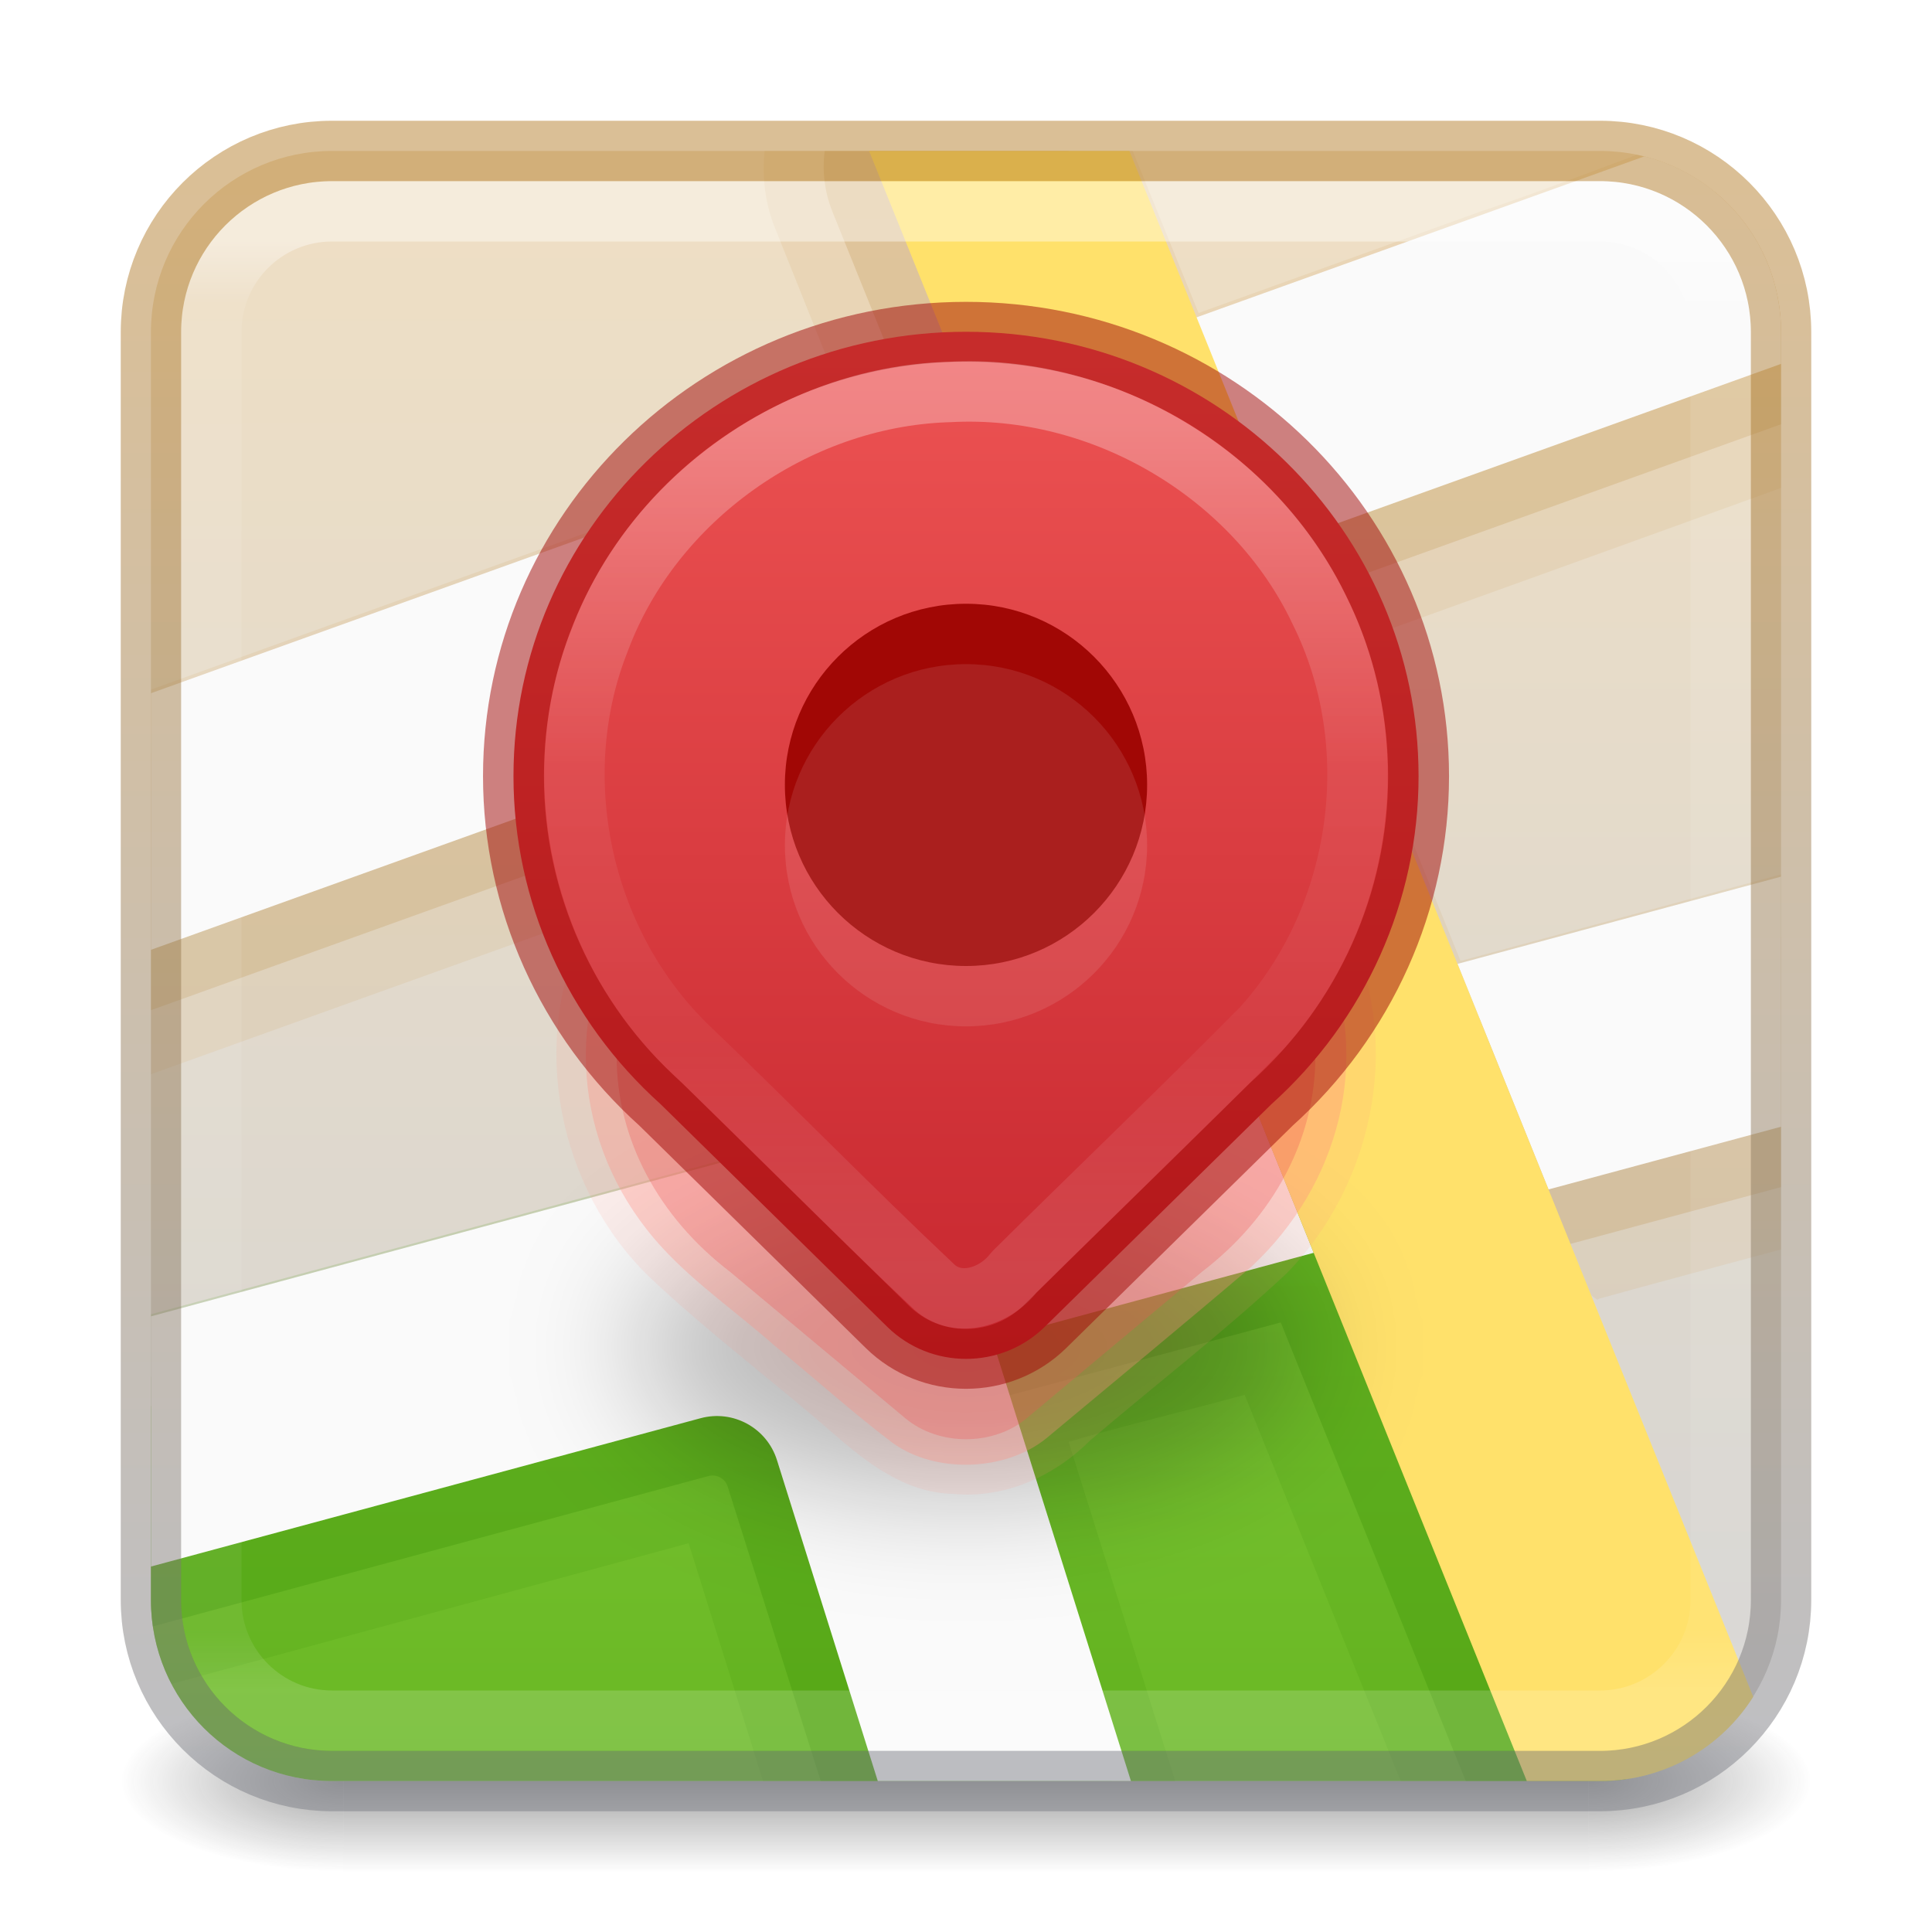
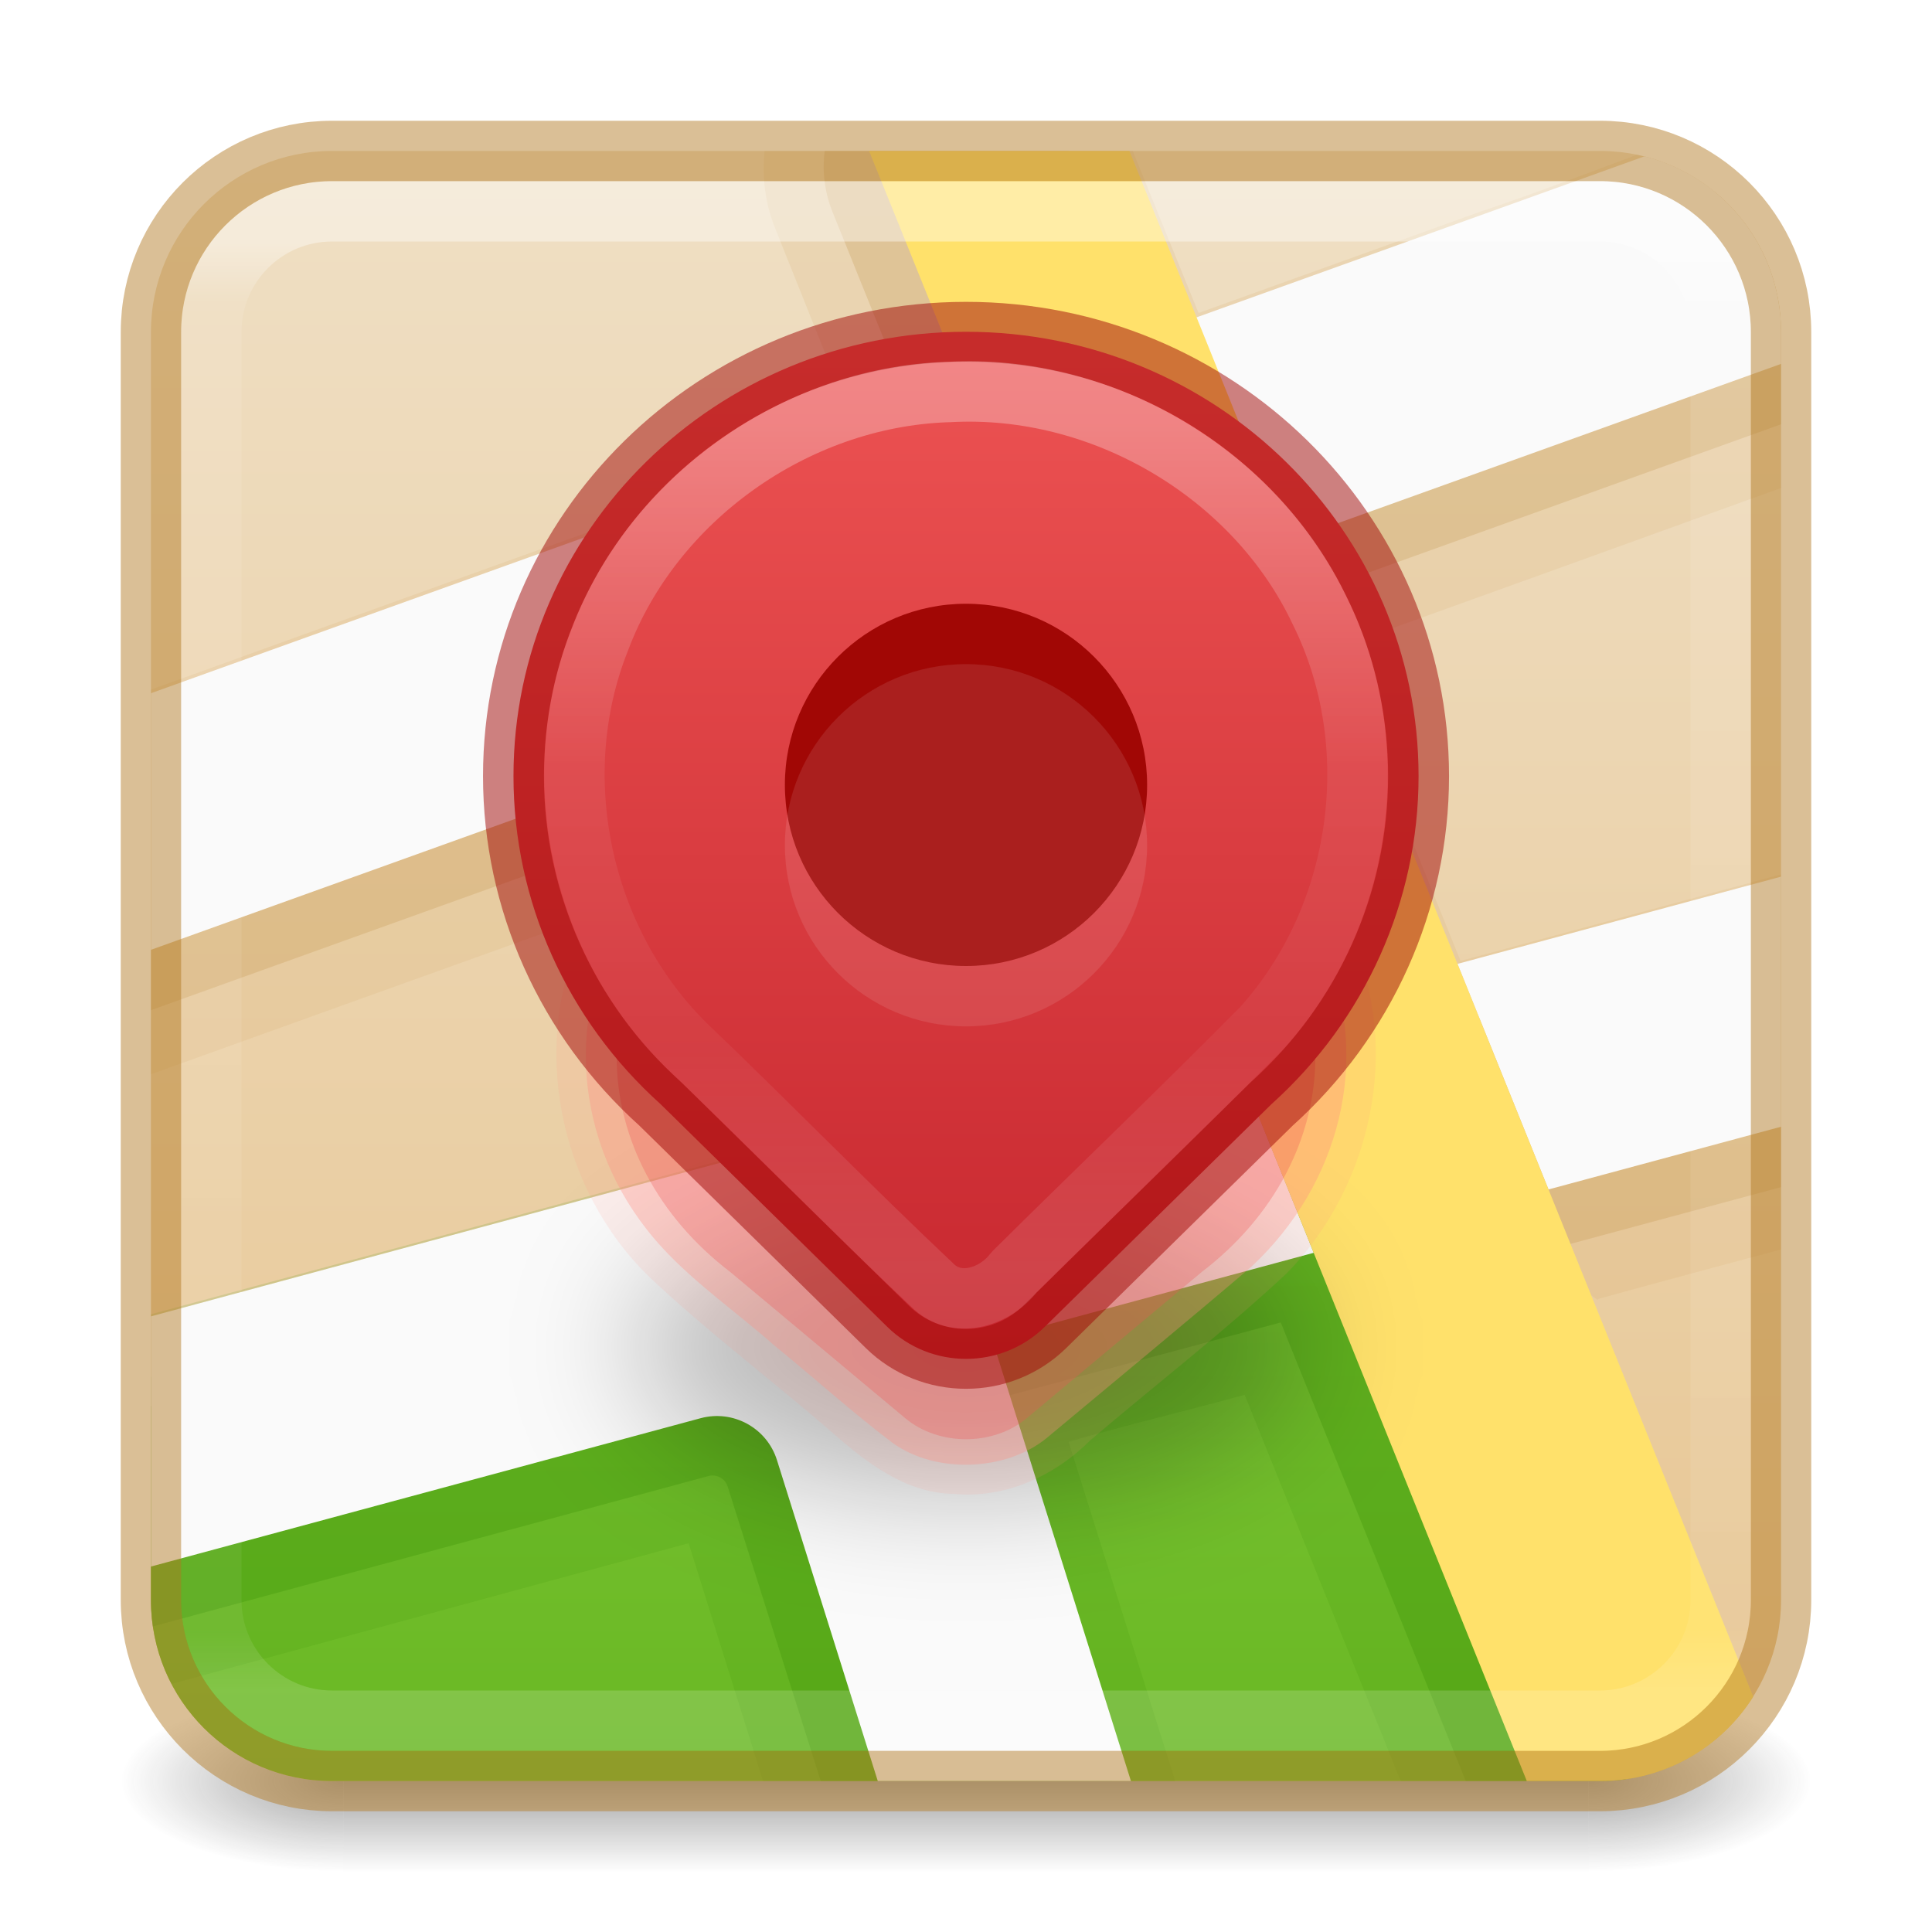
<svg xmlns="http://www.w3.org/2000/svg" xmlns:xlink="http://www.w3.org/1999/xlink" version="1.1" id="svg4332" height="32" width="32" xml:space="preserve">
  <defs id="defs4334">
    <linearGradient id="linearGradient72">
      <stop id="stop69" style="stop-color:#ffffff;stop-opacity:1" offset="0" />
      <stop id="stop70" style="stop-color:#ffffff;stop-opacity:0.235" offset="0.407" />
      <stop id="stop71" style="stop-color:#ffffff;stop-opacity:0.157" offset="0.727" />
      <stop id="stop72" style="stop-color:#ffffff;stop-opacity:0.392" offset="1" />
    </linearGradient>
    <linearGradient id="linearGradient67">
      <stop style="stop-color:#ed5353;stop-opacity:1" offset="0" id="stop67" />
      <stop style="stop-color:#c6262e;stop-opacity:1" offset="1" id="stop68" />
    </linearGradient>
    <linearGradient id="linearGradient64">
      <stop style="stop-color:#9bdb4d;stop-opacity:1" offset="0" id="stop64" />
      <stop style="stop-color:#68b723;stop-opacity:1" offset="1" id="stop65" />
    </linearGradient>
    <linearGradient id="linearGradient51">
      <stop id="stop50" style="stop-color:#efdfc4;stop-opacity:1" offset="0" />
-       <stop id="stop51" style="stop-color:#d4d4d4;stop-opacity:1" offset="1" />
-     </linearGradient>
-     <linearGradient id="linearGradient31">
-       <stop style="stop-color:#b6802e;stop-opacity:1" offset="0" id="stop31" />
-       <stop style="stop-color:#7e8087;stop-opacity:1" offset="1" id="stop32" />
+       <stop id="stop51" style="stop-color:#e7c591;stop-opacity:1" offset="1" />
    </linearGradient>
    <linearGradient id="linearGradient3688-166-749-654">
      <stop offset="0" style="stop-color:#181818;stop-opacity:1" id="stop3088" />
      <stop offset="1" style="stop-color:#181818;stop-opacity:0" id="stop3090" />
    </linearGradient>
    <linearGradient id="linearGradient3702-501-757-795">
      <stop offset="0" style="stop-color:#181818;stop-opacity:0" id="stop3100" />
      <stop offset="0.5" style="stop-color:#181818;stop-opacity:1" id="stop3102" />
      <stop offset="1" style="stop-color:#181818;stop-opacity:0" id="stop3104" />
    </linearGradient>
    <linearGradient x1="24" y1="6.24" x2="24" y2="41.76" id="linearGradient4161-0-2" xlink:href="#linearGradient3924-0" gradientUnits="userSpaceOnUse" gradientTransform="matrix(0.6756757,0,0,0.6756757,-0.21621,-0.2162061)" />
    <linearGradient id="linearGradient3924-0">
      <stop id="stop3926-6" style="stop-color:#ffffff;stop-opacity:1" offset="0" />
      <stop id="stop3928-3" style="stop-color:#ffffff;stop-opacity:0.235" offset="0.042" />
      <stop id="stop3930-2" style="stop-color:#ffffff;stop-opacity:0.157" offset="0.958" />
      <stop id="stop3932-62" style="stop-color:#ffffff;stop-opacity:0.392" offset="1" />
    </linearGradient>
    <linearGradient xlink:href="#linearGradient51" id="linearGradient930-9-2" x1="16.768" y1="2.768" x2="16.768" y2="29.897" gradientUnits="userSpaceOnUse" />
    <radialGradient cx="4.993" cy="43.5" r="2.5" fx="4.993" fy="43.5" id="radialGradient2976-3-3" xlink:href="#linearGradient3688-166-749-654" gradientUnits="userSpaceOnUse" gradientTransform="matrix(2.003784,0,0,1.4,27.98813,-17.4)" />
    <radialGradient cx="4.993" cy="43.5" r="2.5" fx="4.993" fy="43.5" id="radialGradient2978-2-5" xlink:href="#linearGradient3688-166-749-654" gradientUnits="userSpaceOnUse" gradientTransform="matrix(2.003784,0,0,1.4,-20.01187,-104.4)" />
    <linearGradient xlink:href="#linearGradient3702-501-757-795" id="linearGradient963" gradientUnits="userSpaceOnUse" x1="25.058" y1="47.028" x2="25.058" y2="39.999" />
    <linearGradient xlink:href="#linearGradient67" id="linearGradient68" x1="31.998" y1="12.058" x2="31.998" y2="49.641" gradientUnits="userSpaceOnUse" />
    <radialGradient cx="9.692" cy="41.272" fx="9.692" fy="41.272" r="29.069" gradientTransform="matrix(1.289676,0,0,0.7753883,54.28695,10.86722)" id="radialGradient-9-0-5-6" gradientUnits="userSpaceOnUse">
      <stop stop-color="#000000" offset="0%" id="stop20-9-0-0" />
      <stop stop-color="#000000" stop-opacity="0" offset="100%" id="stop21-3-3-4" />
    </radialGradient>
    <filter x="-0.209" y="-0.48" width="1.417" height="1.96" filterUnits="objectBoundingBox" id="filter-10-6-6-8">
      <feGaussianBlur stdDeviation="2" in="SourceGraphic" id="feGaussianBlur21-0-1-8" />
    </filter>
-     <linearGradient xlink:href="#linearGradient31" id="linearGradient1" gradientUnits="userSpaceOnUse" gradientTransform="translate(34.78695,-2)" x1="-18.522" y1="5.082" x2="-18.522" y2="31.156" />
    <linearGradient xlink:href="#linearGradient64" id="linearGradient2" gradientUnits="userSpaceOnUse" gradientTransform="translate(34.78695,-2)" x1="-17.895" y1="4.942" x2="-17.895" y2="31.92" />
    <linearGradient xlink:href="#linearGradient72" id="linearGradient69" gradientUnits="userSpaceOnUse" gradientTransform="matrix(0.7031941,0,0,0.7050845,-26.96713,-1.903839)" x1="61.019" y1="12.6" x2="61.019" y2="32.466" />
  </defs>
  <g style="display:inline" id="g2036-2-8-6" transform="matrix(0.6999997,0,0,0.3333336,-0.8,15.33333)">
    <g style="opacity:0.4" id="g3712-3-7-0" transform="matrix(1.052632,0,0,1.285713,-1.263158,-13.42854)">
      <rect style="fill:url(#radialGradient2976-3-3);fill-opacity:1;stroke:none" id="rect2801-0-9-6" y="40" x="38" height="7" width="5" />
      <rect style="fill:url(#radialGradient2978-2-5);fill-opacity:1;stroke:none" id="rect3696-2-2-2" transform="scale(-1)" y="-47" x="-10" height="7" width="5" />
      <rect style="fill:url(#linearGradient963);fill-opacity:1;stroke:none" id="rect3700-1-0-6" y="40" x="10" height="7" width="28" />
    </g>
  </g>
  <rect style="color:#000000;font-variation-settings:normal;display:inline;overflow:visible;visibility:visible;vector-effect:none;fill:url(#linearGradient930-9-2);fill-opacity:1;fill-rule:nonzero;stroke:none;stroke-width:1;stroke-linecap:butt;stroke-linejoin:miter;stroke-miterlimit:4;stroke-dasharray:none;stroke-dashoffset:0;stroke-opacity:0.5;marker:none;enable-background:accumulate;stop-color:#000000" id="rect5505-21-1-2-1" y="2.5" x="2.5" ry="3" rx="3" height="27" width="27" />
  <path id="path1" style="font-variation-settings:normal;opacity:1;vector-effect:none;fill:url(#linearGradient2);fill-opacity:1;stroke:none;stroke-width:1;stroke-linecap:butt;stroke-linejoin:miter;stroke-miterlimit:4;stroke-dasharray:none;stroke-dashoffset:0;stroke-opacity:0.5;-inkscape-stroke:none;marker:none;stop-color:#000000;stop-opacity:1" d="M 22.539 18.385 L 2.5 23.291 L 2.5 26.5 C 2.5 28.162 3.838 29.5 5.5 29.5 L 26.5 29.5 C 26.644 29.5 26.787 29.49 26.926 29.471 L 22.539 18.385 z " />
  <path style="baseline-shift:baseline;display:inline;overflow:visible;vector-effect:none;fill:#ffe16b;stroke-linecap:round;stroke-linejoin:round;enable-background:accumulate;stop-color:#000000" d="M 15.643,0.251 29.89,35.555" id="path57" />
  <path id="path3-9-3" style="font-variation-settings:normal;baseline-shift:baseline;display:inline;overflow:visible;opacity:0.15;vector-effect:none;fill:#3a9104;fill-opacity:1;stroke-width:1;stroke-linecap:round;stroke-linejoin:round;stroke-miterlimit:4;stroke-dasharray:none;stroke-dashoffset:0;stroke-opacity:1;-inkscape-stroke:none;enable-background:accumulate;stop-color:#000000;stop-opacity:1" d="m 19.877,17.084 c -0.15,-0.006 -0.305,0.027 -0.465,0.121 L 2.5,21.768 V 26.5 c 0,0.502 0.121,0.975 0.338,1.391 L 11.406,25.56 12.639,29.5 l 6.826,0 -1.766,-5.619 c 0.961,-0.28 1.948,-0.512 2.916,-0.779 0.862,2.133 1.724,4.266 2.586,6.398 H 26.5 c 0.564,0 1.091,-0.155 1.541,-0.424 -2.021,-2.883 -4.17,-5.66 -5.357,-7.166 0.06,-0.258 0.027,-0.54 -0.107,-0.812 L 21.18,17.639 C 20.744,17.472 20.328,17.101 19.877,17.084 Z" />
  <path id="path3-9" style="font-variation-settings:normal;baseline-shift:baseline;display:inline;overflow:visible;opacity:0.3;vector-effect:none;fill:#3a9104;fill-opacity:1;stroke-width:1;stroke-linecap:round;stroke-linejoin:round;stroke-miterlimit:4;stroke-dasharray:none;stroke-dashoffset:0;stroke-opacity:1;-inkscape-stroke:none;enable-background:accumulate;stop-color:#000000;stop-opacity:1" d="M 20.945,17.834 2.5,22.805 V 26.5 c 0,0.149 0.01,0.296 0.031,0.439 l 9.204,-2.491 a 0.261,0.261 28.654 0 1 0.317,0.173 L 13.594,29.5 h 4.824 L 16.434,23.188 21.213,21.904 24.277,29.5 H 26.5 c 0.173,0 0.343,-0.015 0.508,-0.043 l -4.727,-7.84 0.172,-0.047 z" />
  <path id="path2-2-2" style="font-variation-settings:normal;baseline-shift:baseline;display:inline;overflow:visible;opacity:0.15;vector-effect:none;fill:#cfa25e;fill-opacity:1;stroke-width:1;stroke-linecap:round;stroke-linejoin:round;stroke-miterlimit:4;stroke-dasharray:none;stroke-dashoffset:0;stroke-opacity:1;-inkscape-stroke:none;enable-background:accumulate;stop-color:#000000;stop-opacity:1" d="M 12.664 2.5 C 12.623 2.901 12.665 3.312 12.809 3.707 C 13.276 4.875 13.743 6.042 14.211 7.209 C 10.306 8.61 6.401 10.012 2.5 11.422 L 2.5 17.793 C 7.149 16.119 11.801 14.453 16.451 12.783 C 17.087 14.364 17.724 15.943 18.361 17.523 L 20.252 17.014 L 26.455 21.527 C 26.466 21.521 26.477 21.516 26.488 21.51 C 27.49 21.233 28.495 20.964 29.5 20.695 L 29.5 14.482 C 27.731 14.96 25.962 15.44 24.191 15.916 C 23.496 14.194 22.8 12.472 22.104 10.75 C 24.57 9.863 27.035 8.973 29.5 8.082 L 29.5 5.5 C 29.5 4.05 28.481 2.845 27.117 2.562 C 26.25 2.885 25.385 3.217 24.51 3.508 C 22.957 4.068 21.405 4.625 19.852 5.184 C 19.489 4.289 19.125 3.394 18.762 2.5 L 12.664 2.5 z " />
  <path id="path2-2" style="font-variation-settings:normal;baseline-shift:baseline;display:inline;overflow:visible;opacity:0.2;vector-effect:none;fill:#b6802e;fill-opacity:1;stroke-width:1;stroke-linecap:round;stroke-linejoin:round;stroke-miterlimit:4;stroke-dasharray:none;stroke-dashoffset:0;stroke-opacity:1;-inkscape-stroke:none;enable-background:accumulate;stop-color:#000000;stop-opacity:1" d="M 13.66 2.5 C 13.616 2.831 13.655 3.178 13.789 3.51 L 15.168 6.928 L 18.936 5.574 L 17.695 2.5 L 13.66 2.5 z M 28.398 3.174 L 2.5 12.482 L 2.5 16.732 L 17.018 11.514 L 19.338 17.26 L 20.252 17.014 L 20.785 10.16 L 29.5 7.027 L 29.5 5.5 C 29.5 4.559 29.072 3.723 28.398 3.174 z M 29.5 15.52 L 24.141 16.965 L 25.648 20.701 L 29.5 19.662 L 29.5 15.52 z " />
  <path id="path3" style="baseline-shift:baseline;display:inline;overflow:visible;vector-effect:none;fill:#fafafa;stroke-linecap:round;stroke-linejoin:round;enable-background:accumulate;stop-color:#000000" d="M 27.236 2.59 L 2.5 11.482 L 2.5 15.732 L 29.5 6.027 L 29.5 5.5 C 29.5 4.093 28.541 2.917 27.238 2.59 L 27.236 2.59 z M 29.5 14.52 L 24.141 15.965 L 25.648 19.701 L 29.5 18.662 L 29.5 14.52 z M 20.252 17.014 L 2.5 21.803 L 2.5 25.947 L 11.604 23.49 A 1.042 1.042 0 0 1 12.869 24.184 L 14.539 29.5 L 18.732 29.5 L 16.434 22.188 L 21.76 20.75 L 20.252 17.014 z " />
  <path id="path58" style="baseline-shift:baseline;display:inline;overflow:visible;vector-effect:none;fill:#ffe16b;stroke-linecap:round;stroke-linejoin:round;enable-background:accumulate;stop-color:#000000" d="M 14.395 2.5 L 25.289 29.5 L 26.5 29.5 C 27.572 29.5 28.509 28.944 29.039 28.104 L 18.707 2.5 L 14.395 2.5 z " />
  <ellipse id="Shadow-6-7" fill="url(#radialGradient-9)" fill-rule="nonzero" opacity="0.581" filter="url(#filter-10)" cx="66.787" cy="42.867" rx="11.5" ry="5" style="opacity:0.3;fill:url(#radialGradient-9-0-5-6);stroke-width:2.037;filter:url(#filter-10-6-6-8)" transform="matrix(0.4909091,0,0,0.4909091,-16.78632,1.272727)" />
  <path id="rect52-9-8-3-0" style="font-variation-settings:normal;opacity:0.126;vector-effect:none;fill:#ff8c82;fill-opacity:1;stroke:none;stroke-width:1;stroke-linecap:round;stroke-linejoin:round;stroke-miterlimit:4;stroke-dasharray:none;stroke-dashoffset:0;stroke-opacity:0.5;-inkscape-stroke:none" d="m 15.68,11.752 c -2.419,0.08 -4.914,1.364 -5.986,3.605 -0.94,1.901 -0.448,4.334 1.064,5.796 0.953,0.902 2.008,1.689 2.997,2.55 0.578,0.506 1.227,1.025 2.034,1.04 0.849,0.083 1.675,-0.291 2.267,-0.885 1.085,-0.925 2.218,-1.798 3.26,-2.772 1.397,-1.433 1.902,-3.709 1.067,-5.555 -1.103,-2.552 -4.023,-3.91 -6.703,-3.779 z" />
  <path id="rect52-9-8-3" style="font-variation-settings:normal;opacity:0.334;vector-effect:none;fill:#ff8c82;fill-opacity:1;stroke:none;stroke-width:1;stroke-linecap:round;stroke-linejoin:round;stroke-miterlimit:4;stroke-dasharray:none;stroke-dashoffset:0;stroke-opacity:0.5;-inkscape-stroke:none" d="m 15.689,12.244 c -2.25,0.073 -4.378,1.25 -5.349,2.945 -1.042,1.735 -0.787,3.945 0.633,5.481 0.549,0.596 1.248,1.08 1.864,1.625 0.654,0.531 1.274,1.095 1.95,1.606 0.714,0.513 1.868,0.468 2.541,-0.076 1.134,-0.946 2.275,-1.887 3.397,-2.842 1.478,-1.378 1.972,-3.426 1.243,-5.173 -0.714,-1.814 -2.699,-3.22 -4.96,-3.506 -0.435,-0.06 -0.878,-0.077 -1.319,-0.061 z" />
  <path id="rect52-9-8" style="font-variation-settings:normal;opacity:0.3;vector-effect:none;fill:#ed5353;fill-opacity:1;stroke:none;stroke-width:3.025;stroke-linecap:round;stroke-linejoin:round;stroke-miterlimit:4;stroke-dasharray:none;stroke-dashoffset:0;stroke-opacity:0.5;-inkscape-stroke:none" d="M 31.999,12 C 23.163,12 16,19.163 16,27.999 c -8.9e-5,4.491 1.887,8.774 5.2,11.805 l 8.017,8.018 a 3.935,3.935 0.002 0 0 5.565,2.38e-4 L 42.8,39.804 C 46.113,36.773 48,32.49 48,27.999 48,19.162 40.836,11.999 31.999,12 Z" transform="matrix(0.3616327,0,0,0.3021361,4.427805,9.041041)" />
  <path id="rect52-9" style="font-variation-settings:normal;vector-effect:none;fill:url(#linearGradient68);fill-opacity:1;stroke:#a10705;stroke-width:2.154;stroke-linecap:round;stroke-linejoin:round;stroke-miterlimit:4;stroke-dasharray:none;stroke-dashoffset:0;stroke-opacity:0.5;-inkscape-stroke:none" d="M 31.999,12 C 23.163,12 16,19.163 16,27.999 c -8.9e-5,4.491 1.887,8.774 5.2,11.805 l 8.017,8.018 a 3.935,3.935 0.002 0 0 5.565,2.38e-4 L 42.8,39.804 C 46.113,36.773 48,32.49 48,27.999 48,19.162 40.836,11.999 31.999,12 Z" transform="matrix(0.4684683,0,0,0.4601037,1.009398,-0.02609322)" />
  <path id="rect52-9-2" style="font-variation-settings:normal;vector-effect:none;fill:none;fill-opacity:1;stroke:url(#linearGradient69);stroke-width:1;stroke-linecap:round;stroke-linejoin:round;stroke-miterlimit:4;stroke-dasharray:none;stroke-dashoffset:0;stroke-opacity:1;-inkscape-stroke:none;opacity:0.3;stop-color:#000000;stop-opacity:1" d="m 15.677,6.494 c -2.516,0.092 -4.866,1.775 -5.738,4.092 -0.904,2.255 -0.33,4.982 1.405,6.705 1.391,1.331 2.735,2.712 4.136,4.031 0.408,0.358 1.018,0.145 1.314,-0.247 1.367,-1.356 2.763,-2.687 4.115,-4.057 1.666,-1.85 2.056,-4.679 0.951,-6.898 C 20.79,7.852 18.264,6.351 15.719,6.493 Z" />
  <circle style="font-variation-settings:normal;vector-effect:none;fill:#a10705;fill-opacity:1;stroke:none;stroke-width:1;stroke-linecap:round;stroke-linejoin:round;stroke-miterlimit:4;stroke-dasharray:none;stroke-dashoffset:0;stroke-opacity:1;-inkscape-stroke:none;marker:none" id="path73" cx="16" cy="13" r="3" />
  <circle style="font-variation-settings:normal;opacity:0.1;vector-effect:none;fill:#fafafa;fill-opacity:1;stroke:none;stroke-width:1;stroke-linecap:round;stroke-linejoin:round;stroke-miterlimit:4;stroke-dasharray:none;stroke-dashoffset:0;stroke-opacity:1;-inkscape-stroke:none;marker:none" id="path73-0" cx="16" cy="14" r="3" />
  <rect style="opacity:0.4;fill:none;stroke:url(#linearGradient4161-0-2);stroke-width:1;stroke-linecap:round;stroke-linejoin:round;stroke-miterlimit:4;stroke-dasharray:none;stroke-dashoffset:0;stroke-opacity:1" id="rect6741-7-4-3-8" y="3.5" x="3.5" ry="2" rx="2" height="25" width="25" />
-   <rect style="color:#000000;font-variation-settings:normal;display:inline;overflow:visible;visibility:visible;opacity:0.5;vector-effect:none;fill:none;fill-opacity:1;fill-rule:nonzero;stroke:url(#linearGradient1);stroke-width:1;stroke-linecap:round;stroke-linejoin:round;stroke-miterlimit:4;stroke-dasharray:none;stroke-dashoffset:0;stroke-opacity:1;marker:none;enable-background:accumulate;stop-color:#000000;-inkscape-stroke:none;stop-opacity:1" id="rect5505-21-1-2-1-5" y="2.5" x="2.5" ry="3" rx="3" height="27" width="27" />
+   <rect style="color:#000000;font-variation-settings:normal;display:inline;overflow:visible;visibility:visible;opacity:0.5;vector-effect:none;fill:none;fill-opacity:1;fill-rule:nonzero;stroke:#b6802e;stroke-width:1;stroke-linecap:butt;stroke-linejoin:round;stroke-miterlimit:4;stroke-dasharray:none;stroke-dashoffset:0;stroke-opacity:1;marker:none;enable-background:accumulate;stop-color:#000000;-inkscape-stroke:none;stop-opacity:1" id="rect5505-21-1-2-1-5" y="2.5" x="2.5" ry="3" rx="3" height="27" width="27" />
</svg>
